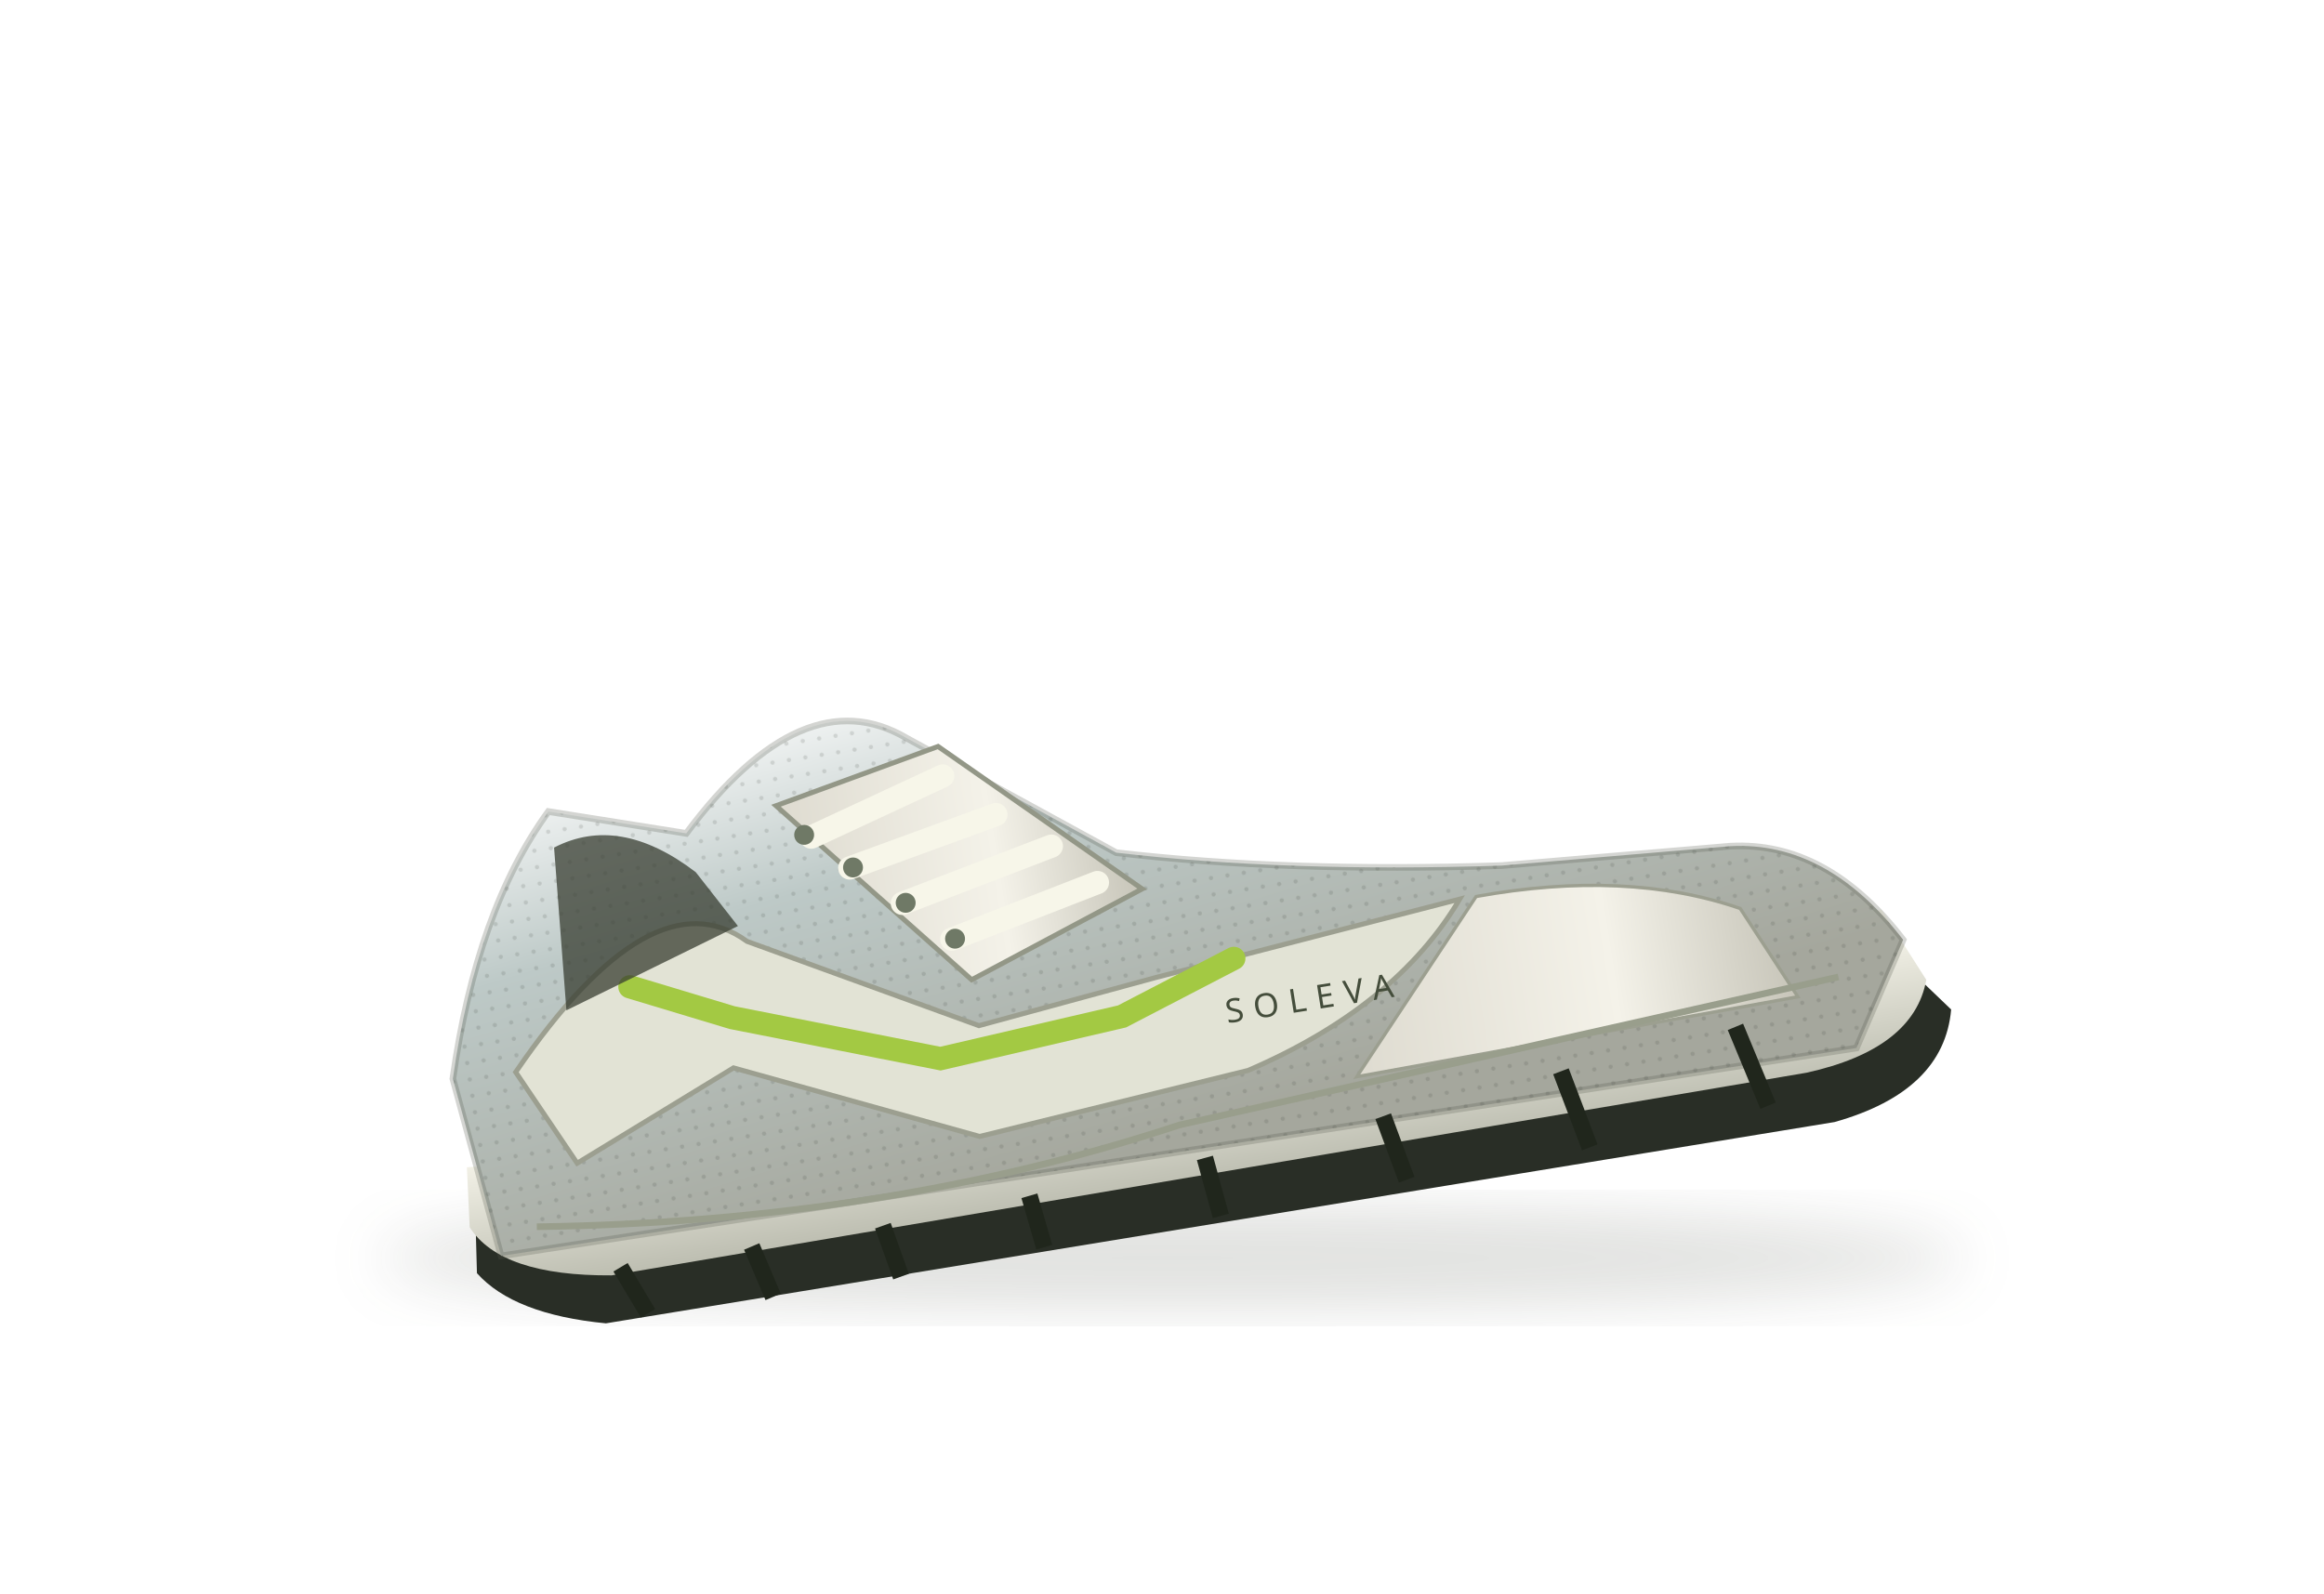
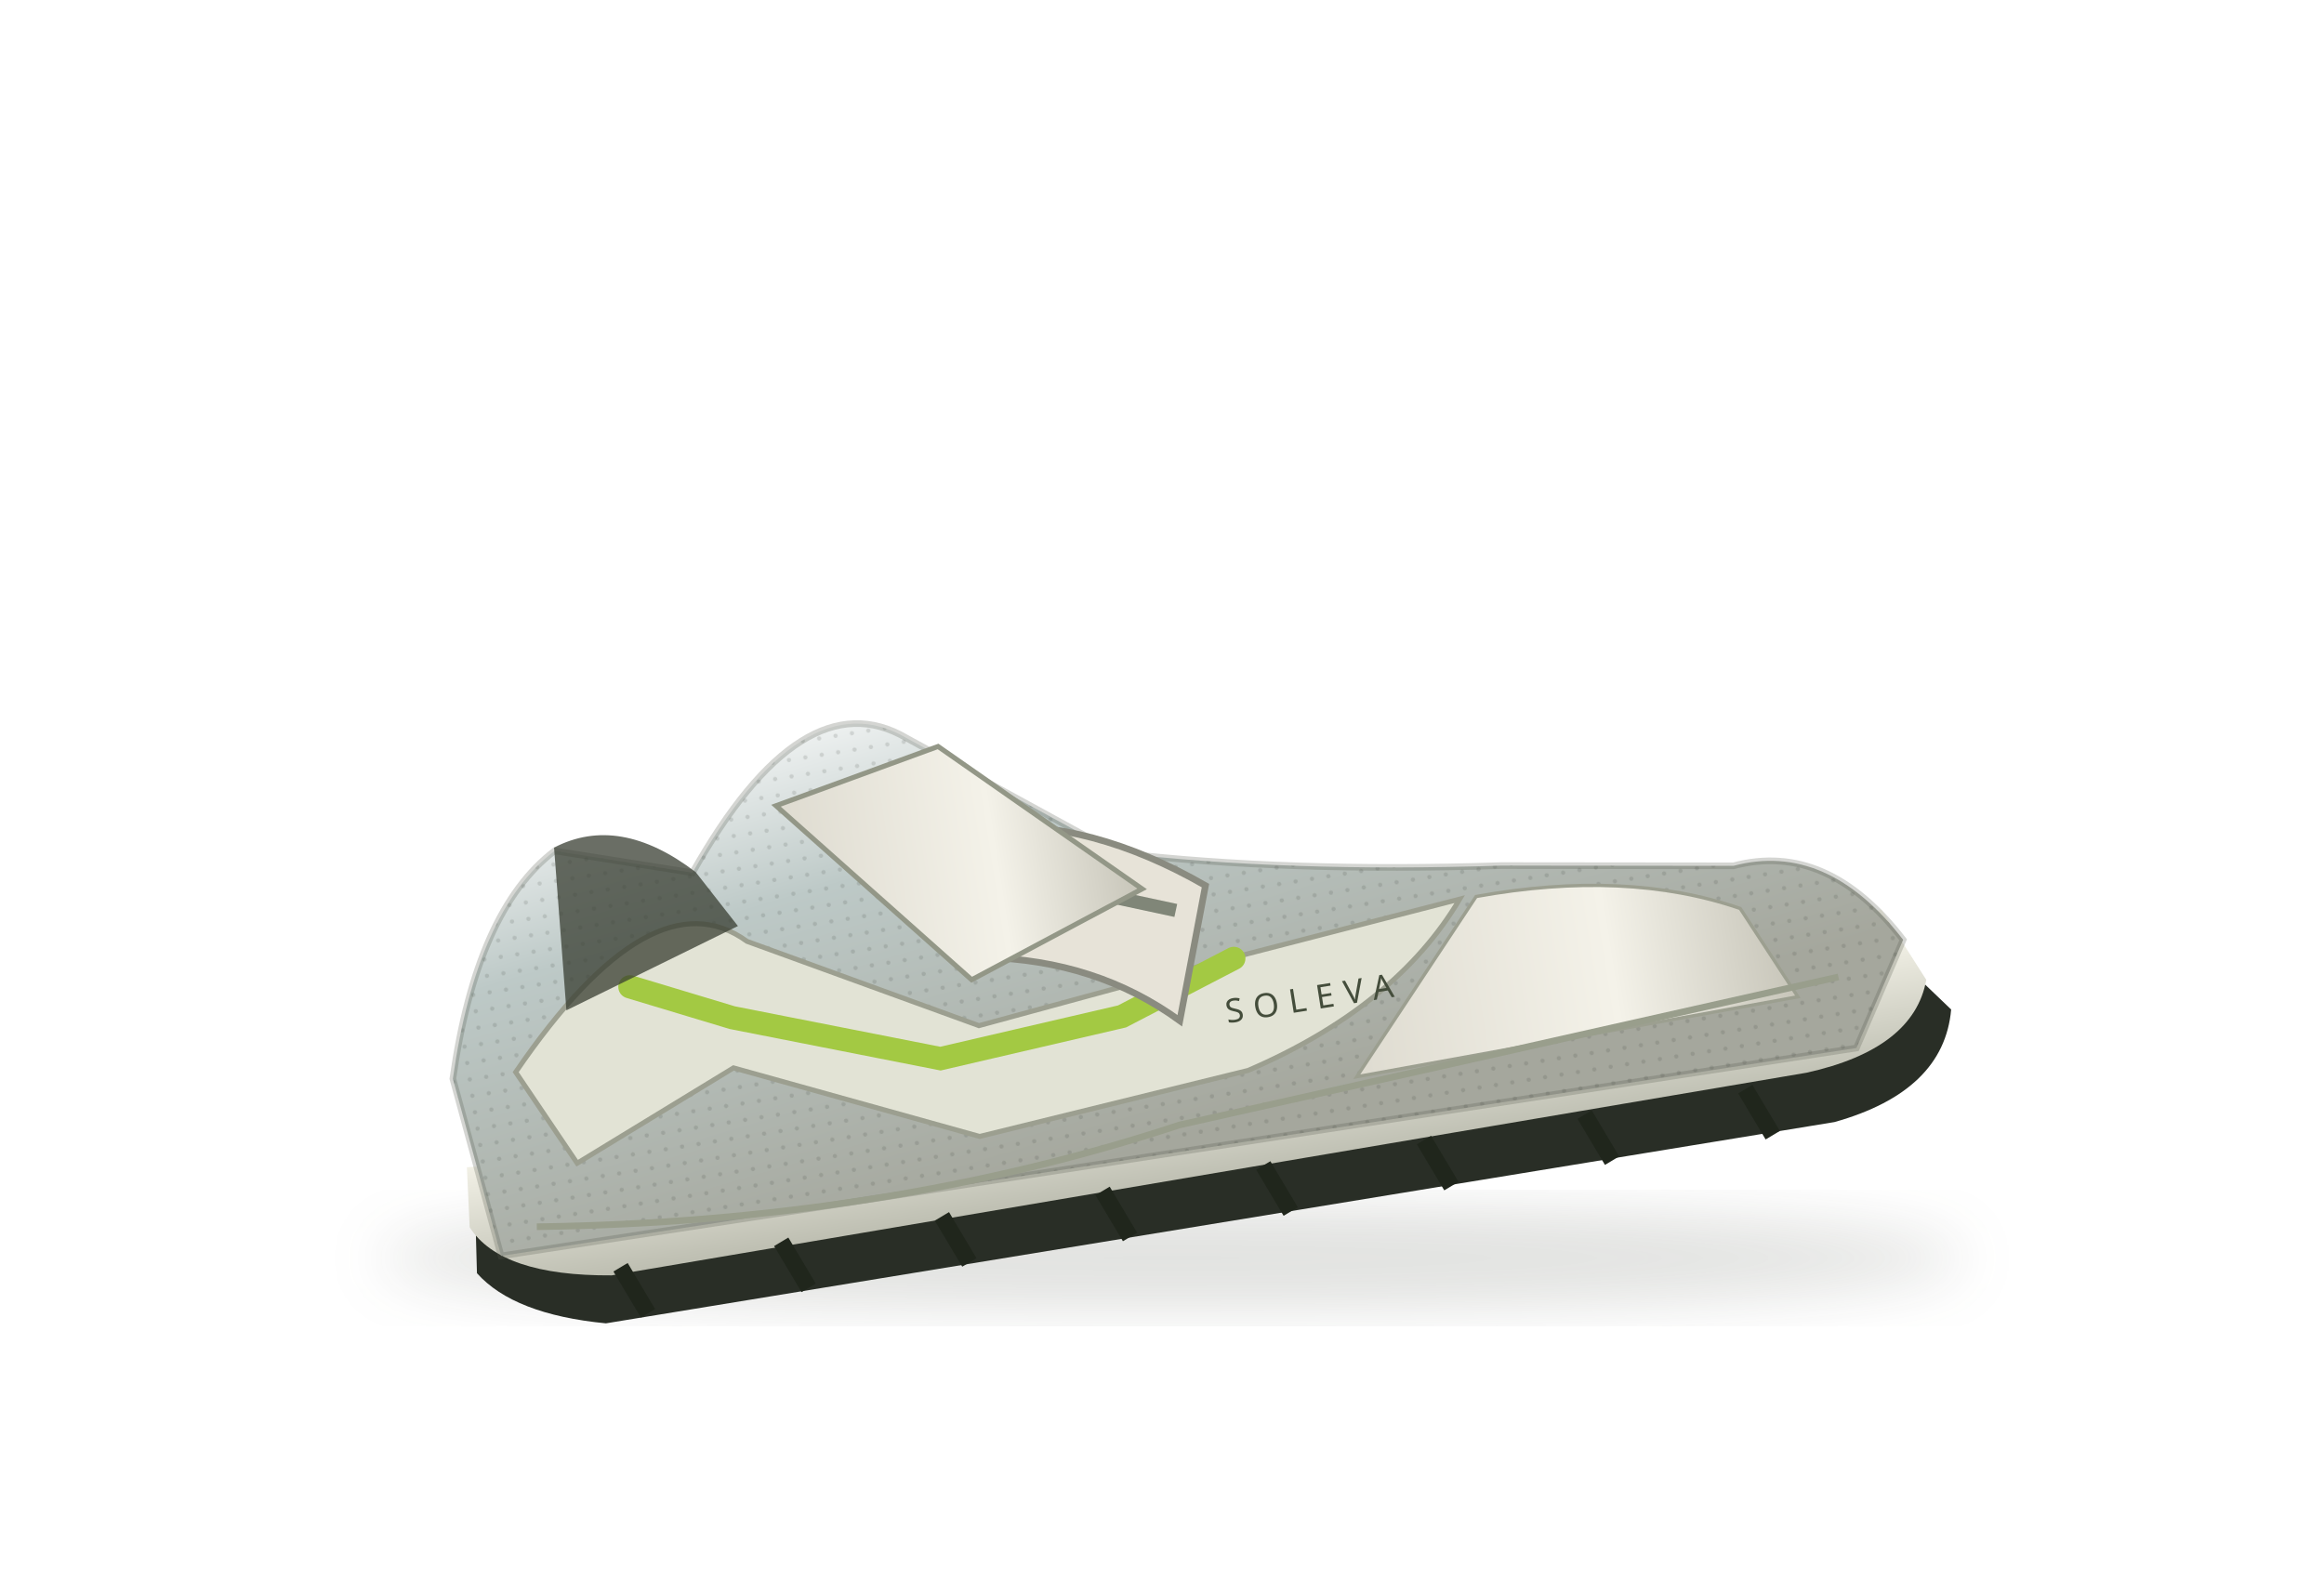
<svg xmlns="http://www.w3.org/2000/svg" viewBox="0 0 700 480">
  <defs>
    <linearGradient id="u" x1="0" y1="0" x2="0.4" y2="1">
      <stop stop-color="#ffffff" />
      <stop offset=".38" stop-color="#bdc9c7" />
      <stop offset="1" stop-color="#a5a79d" />
    </linearGradient>
    <linearGradient id="s" x2="0" y2="1">
      <stop stop-color="#fffdf3" />
      <stop offset="1" stop-color="#bdbeb1" />
    </linearGradient>
    <linearGradient id="p">
      <stop stop-color="#dedbd0" />
      <stop offset=".6" stop-color="#f4f2e9" />
      <stop offset="1" stop-color="#c7c5b9" />
    </linearGradient>
    <pattern id="mesh" width="5" height="5" patternUnits="userSpaceOnUse">
      <circle cx="2" cy="2" r=".65" fill="#343830" opacity=".2" />
    </pattern>
    <filter id="blur">
      <feGaussianBlur stdDeviation="9" />
    </filter>
  </defs>
  <ellipse cx="353" cy="379" rx="239" ry="17" fill="#3b4032" opacity=".15" filter="url(#blur)" />
  <g transform="rotate(-9 350 280)">
    <path d="M133 327 Q252 343 344 335 L562 316 L581 341 Q575 365 541 369 L166 371 Q139 364 130 350Z" fill="#292e26" />
    <path d="M132 318 Q240 329 337 320 L565 308 L575 331 Q568 351 535 353 L170 357 Q137 352 130 336Z" fill="url(#s)" />
-     <path d="M132 291 Q147 242 173 216 L213 229 Q255 188 283 211 L340 255 Q390 269 454 277 L523 282 Q552 285 570 318 L551 348 L138 346 Z" fill="url(#u)" stroke="#555b4c" stroke-opacity=".25" stroke-width="2" />
-     <path d="M132 291 Q147 242 173 216 L213 229 Q255 188 283 211 L340 255 Q390 269 454 277 L523 282 Q552 285 570 318 L551 348 L138 346 Z" fill="url(#mesh)" opacity=".7" />
+     <path d="M132 291 Q147 242 173 228 L213 241 Q255 188 283 211 L340 255 Q390 269 454 277 L523 288 Q552 285 570 318 L551 348 L138 346 Z" fill="url(#u)" stroke="#555b4c" stroke-opacity=".25" stroke-width="2" />
+     <path d="M132 291 Q147 242 173 228 L213 241 Q255 188 283 211 L340 255 Q390 269 454 277 L523 288 Q552 285 570 318 L551 348 L138 346 Z" fill="url(#mesh)" opacity=".7" />
    <path d="M151 292 Q201 239 226 264 L291 300 L346 294 L440 285 Q416 314 369 326 L286 333 L216 301 L165 322Z" fill="#e2e3d5" stroke="#9c9f90" stroke-width="1.5" />
    <path d="M189 272L218 286 L278 308 L334 304 L370 292" fill="none" stroke="#a3c943" stroke-width="7" stroke-linecap="round" />
    <path d="M445 285 Q491 284 523 301L536 330 L401 333Z" fill="url(#p)" stroke="#9c9f90" stroke-width="1" />
+     <path d="M302 241Q334 244 365 269L351 308Q329 286 296 280Z" fill="#e7e3d8" stroke="#8a8b80" stroke-width="2" />
+     <path d="M298 253L355 275" stroke="#808678" stroke-width="4" />
    <path d="M173 227Q194 220 214 241L224 259L169 276Z" fill="#383d32" opacity=".75" />
    <path d="M241 225L292 215L346 267L291 286Z" fill="url(#p)" stroke="#939787" stroke-width="1.5" />
-     <g stroke="#f7f6e9" stroke-width="7" stroke-linecap="round">
-       <path d="M250 236L292 224M260 247L306 238M274 260L321 250M287 273L333 263" />
-     </g>
-     <g fill="#6f7966">
-       <circle cx="248" cy="235" r="3" />
-       <circle cx="261" cy="247" r="3" />
-       <circle cx="275" cy="260" r="3" />
-       <circle cx="288" cy="273" r="3" />
-     </g>
    <path d="M150 339Q254 354 346 339L549 326" fill="none" stroke="#999e8c" stroke-width="2" />
-     <g stroke="#20261c" stroke-width="5">
-       <path d="M173 355L179 370M213 355L217 371M253 355L256 371M298 353L300 369M352 350L354 368M407 346L411 366M462 341L467 365M516 336L522 361" />
-     </g>
+     <path d="M173 355L179 370" stroke="#20261c" stroke-width="5" />
+     <path d="M222 355L228 370" stroke="#20261c" stroke-width="5" />
+     <path d="M271 355L277 370" stroke="#20261c" stroke-width="5" />
+     <path d="M320 355L326 370" stroke="#20261c" stroke-width="5" />
+     <path d="M369 355L375 370" stroke="#20261c" stroke-width="5" />
+     <path d="M418 355L424 370" stroke="#20261c" stroke-width="5" />
+     <path d="M467 355L473 370" stroke="#20261c" stroke-width="5" />
+     <path d="M516 355L522 370" stroke="#20261c" stroke-width="5" />
    <text x="365" y="311" fill="#444d3b" font-family="sans-serif" font-size="10" letter-spacing="3">SOLEVA</text>
  </g>
</svg>
